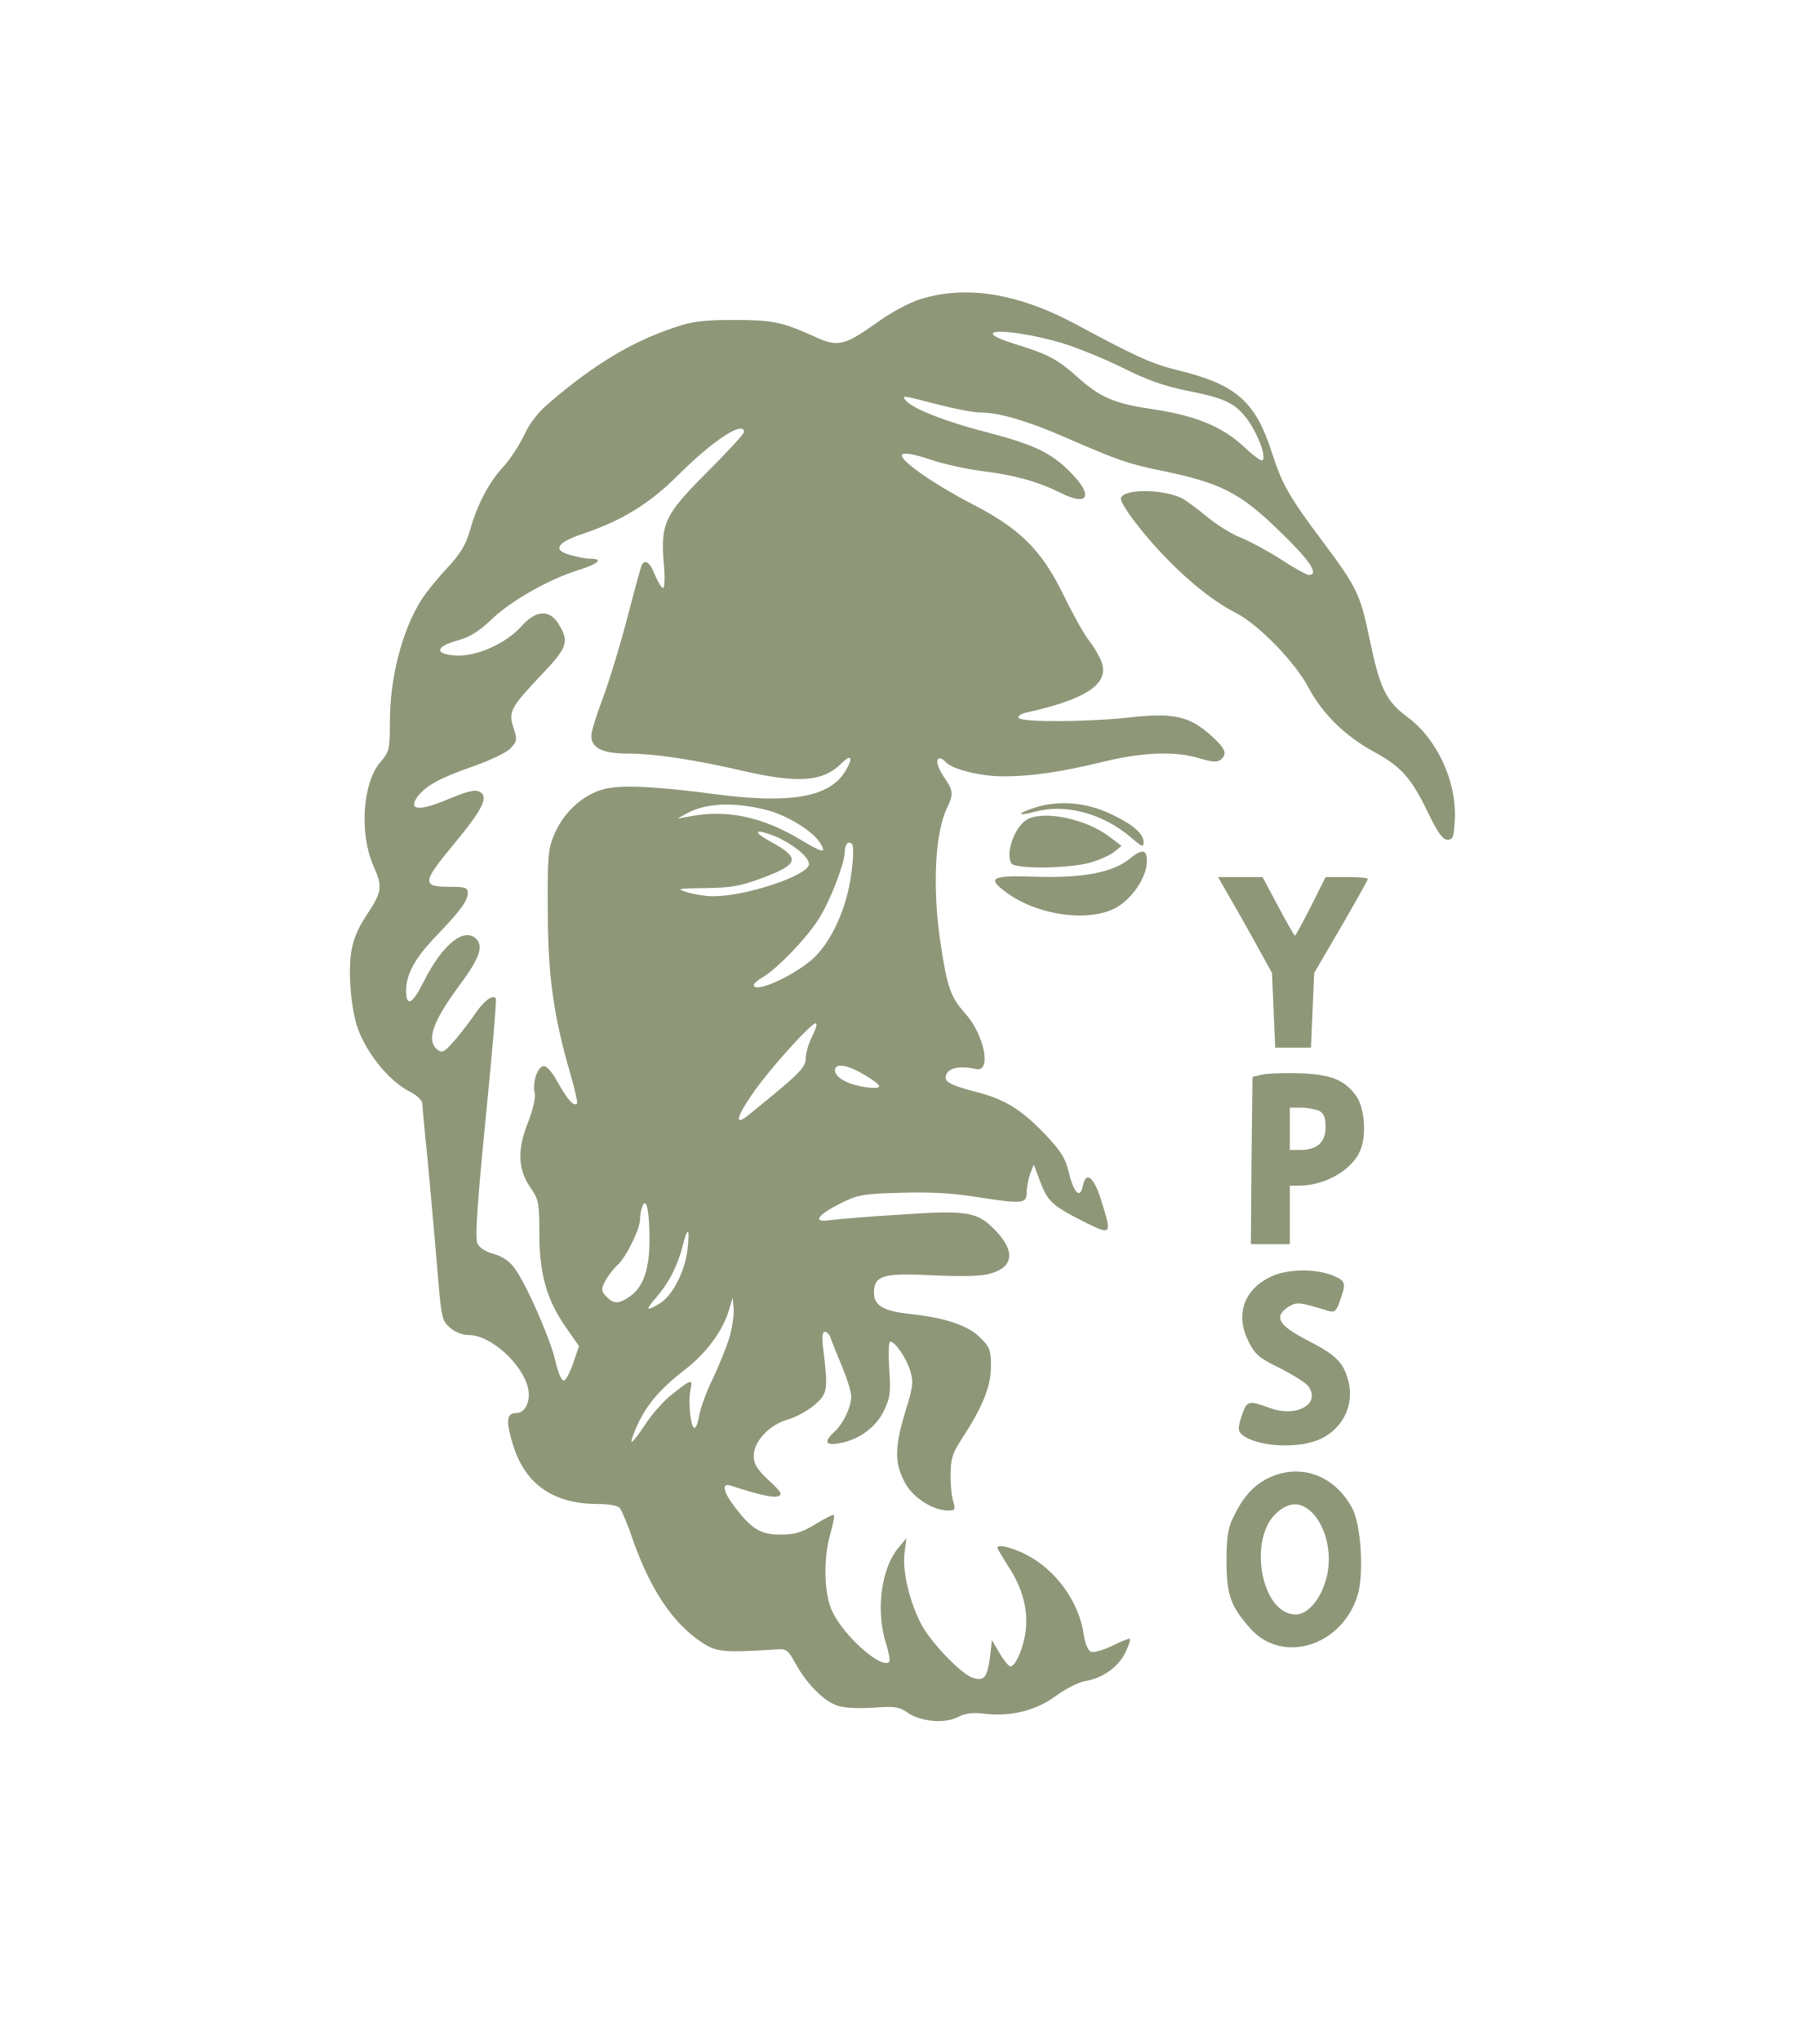
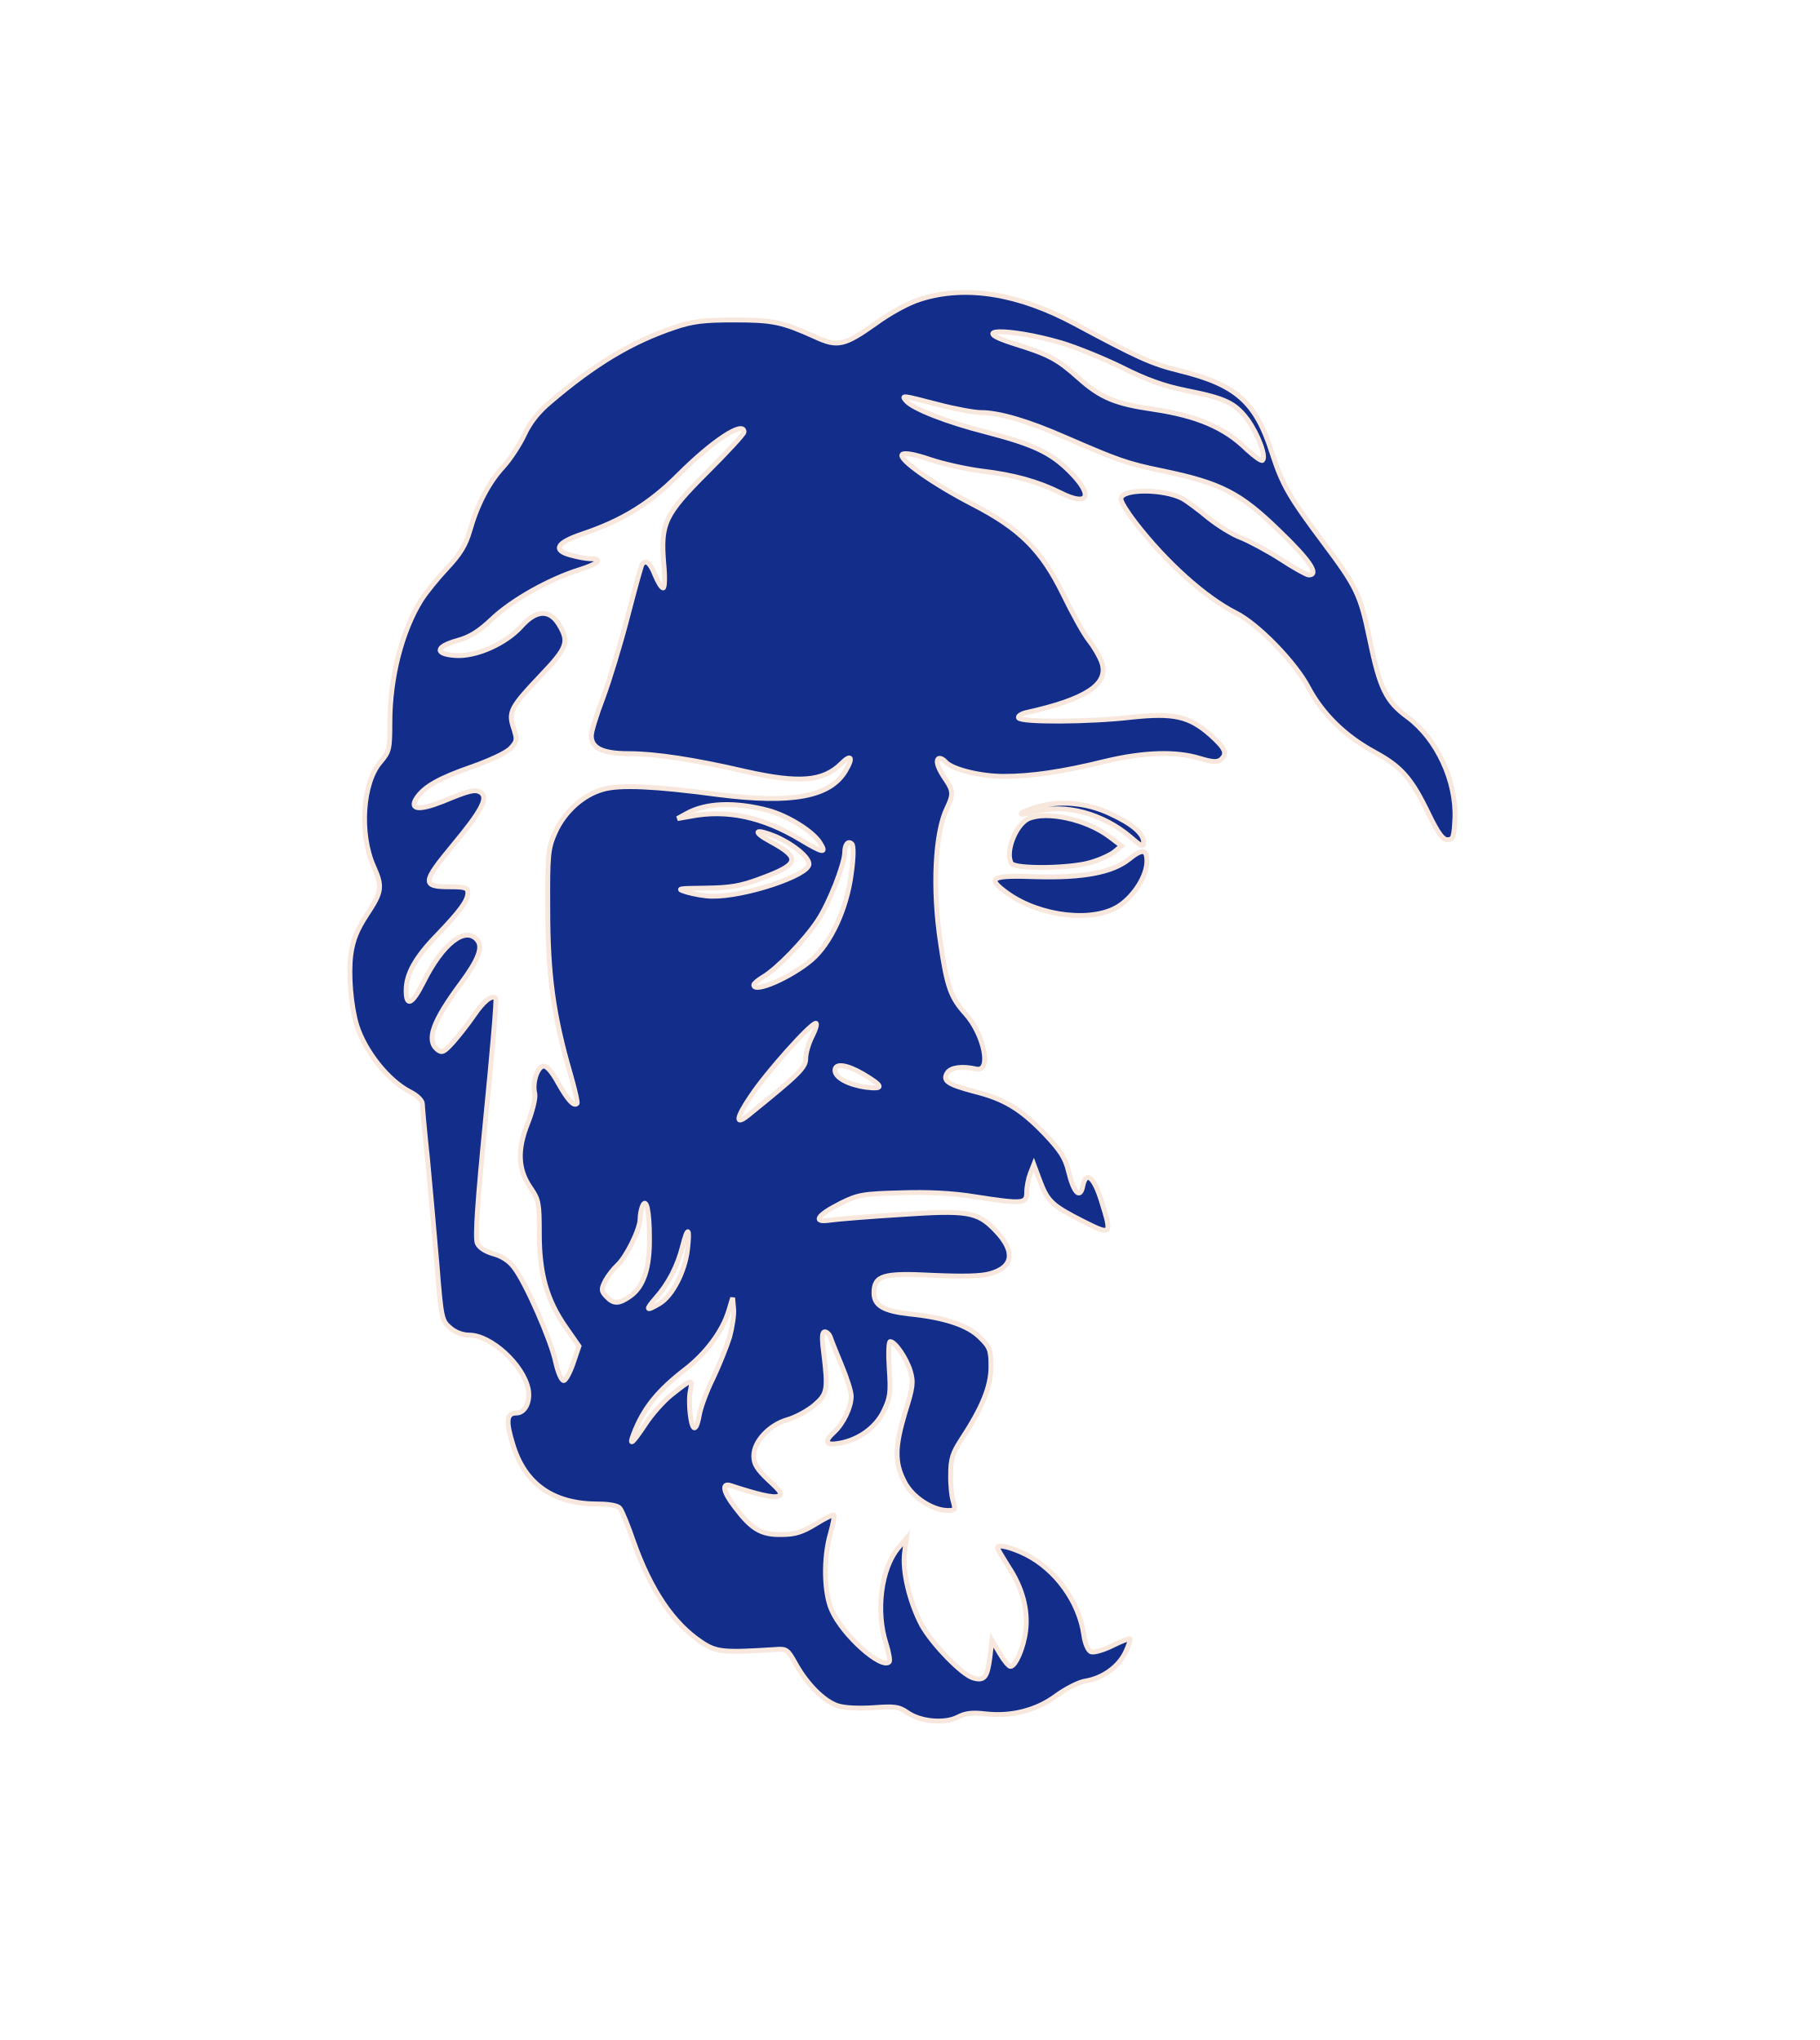
<svg xmlns="http://www.w3.org/2000/svg" version="1.0" width="560pt" height="628pt" viewBox="0 0 560 628" preserveAspectRatio="xMidYMid meet">
-   <g transform="translate(0,628) scale(0.1,-0.1)" fill="#8F9779" stroke="none">
+   <g transform="translate(0,628) scale(0.1,-0.1)" fill="#132e8a" stroke="rgba(247,231,221,1)" stroke-width="15">
    <path d="M2833 5359 c-36 -11 -93 -42 -138 -75 -96 -68 -117 -73 -186 -41 -102 46 -130 52 -249 52 -94 0 -128 -4 -184 -23 -131 -44 -245 -112 -383 -230 -35 -29 -62 -63 -79 -100 -15 -32 -44 -76 -65 -99 -45 -49 -80 -116 -103 -197 -13 -45 -30 -72 -70 -115 -29 -31 -65 -75 -80 -99 -59 -95 -96 -238 -96 -376 0 -83 -2 -90 -29 -122 -55 -63 -66 -220 -21 -321 28 -63 26 -78 -21 -149 -30 -46 -43 -78 -49 -122 -8 -60 0 -159 18 -218 25 -80 97 -171 164 -205 22 -11 38 -27 38 -37 0 -9 7 -86 16 -171 8 -85 21 -231 29 -325 13 -164 15 -172 40 -193 15 -14 39 -23 59 -23 67 0 167 -91 182 -167 7 -38 -10 -73 -37 -73 -30 0 -33 -24 -10 -98 37 -121 124 -182 262 -182 34 0 61 -5 67 -13 6 -7 25 -53 42 -103 53 -149 122 -252 210 -310 45 -30 68 -32 224 -22 37 3 40 1 65 -44 35 -63 87 -115 129 -129 22 -7 65 -9 110 -6 66 5 79 3 105 -15 40 -28 114 -35 155 -14 23 12 45 15 85 10 80 -9 158 11 218 56 29 21 69 42 90 45 53 9 101 43 123 88 10 21 16 40 14 42 -2 2 -26 -7 -54 -21 -28 -14 -57 -22 -66 -19 -9 4 -18 24 -22 51 -14 102 -86 202 -179 249 -47 23 -87 32 -87 20 0 -3 16 -29 34 -58 42 -63 61 -132 53 -197 -6 -51 -31 -110 -47 -110 -5 0 -20 18 -33 40 l-24 41 -6 -52 c-8 -62 -17 -74 -50 -65 -34 8 -127 104 -160 163 -37 70 -60 165 -53 222 l6 46 -25 -30 c-53 -63 -70 -195 -38 -294 9 -28 13 -54 10 -57 -24 -24 -143 82 -177 159 -24 53 -26 162 -4 236 8 29 13 55 11 57 -2 3 -28 -10 -57 -28 -41 -25 -63 -32 -105 -32 -62 -1 -91 16 -142 83 -37 47 -43 77 -15 68 85 -28 133 -39 147 -33 15 5 9 14 -29 49 -36 34 -46 50 -46 75 0 45 48 96 105 112 24 7 61 27 81 44 41 35 43 47 29 163 -6 46 -5 63 4 63 6 0 14 -8 17 -17 3 -10 19 -49 35 -88 16 -38 29 -80 29 -93 0 -34 -24 -84 -53 -111 -32 -29 -26 -42 16 -34 60 10 113 49 137 99 20 41 22 56 17 130 -3 46 -2 84 3 84 15 0 50 -51 62 -91 10 -34 8 -50 -16 -126 -32 -107 -33 -155 -3 -213 23 -48 87 -90 135 -90 22 0 23 3 16 28 -5 15 -9 53 -8 84 0 46 6 65 32 105 65 99 92 164 92 225 0 52 -3 61 -34 91 -37 37 -108 61 -216 72 -81 9 -110 26 -110 65 0 54 29 62 182 54 90 -4 147 -3 175 5 73 20 79 69 16 134 -55 57 -85 62 -291 48 -97 -6 -194 -14 -216 -17 -56 -9 -43 14 30 51 54 27 69 30 186 33 84 3 161 -1 228 -12 148 -23 160 -22 160 13 0 16 5 42 11 58 l11 28 19 -51 c24 -63 37 -75 133 -124 88 -44 89 -43 56 63 -23 74 -47 94 -57 47 -8 -43 -28 -23 -44 43 -10 42 -24 64 -73 116 -74 77 -125 108 -217 131 -83 22 -99 33 -83 58 11 16 45 21 89 11 48 -10 24 107 -34 171 -44 49 -56 80 -76 216 -26 170 -17 342 20 417 19 39 19 53 -3 85 -25 36 -33 60 -23 67 5 2 14 -2 21 -10 19 -23 107 -45 179 -45 86 0 181 14 311 46 120 29 221 32 294 9 37 -11 52 -12 63 -4 22 19 15 35 -32 77 -65 57 -112 68 -243 54 -130 -15 -339 -16 -347 -2 -3 5 7 12 22 16 186 41 257 88 234 155 -6 17 -23 47 -39 67 -16 20 -52 85 -80 143 -66 135 -133 202 -279 277 -120 62 -230 139 -216 153 6 6 37 1 84 -15 41 -14 113 -30 160 -36 101 -12 175 -33 243 -67 87 -44 103 -9 29 65 -60 60 -113 84 -258 122 -119 30 -226 72 -246 96 -15 18 -15 18 97 -11 53 -14 113 -25 133 -25 56 0 145 -26 261 -77 164 -71 188 -80 300 -103 177 -37 237 -67 356 -183 95 -91 126 -137 92 -137 -6 0 -46 22 -87 49 -42 27 -97 56 -122 66 -25 9 -70 37 -100 61 -30 25 -65 51 -79 59 -59 31 -190 31 -190 -1 0 -9 20 -41 44 -72 94 -122 215 -231 310 -279 68 -34 184 -153 224 -231 43 -80 112 -148 202 -197 83 -45 114 -80 167 -190 29 -60 44 -80 58 -80 18 0 20 8 23 65 5 115 -55 245 -145 312 -67 49 -86 88 -118 243 -28 135 -39 158 -144 298 -103 138 -124 174 -156 273 -50 157 -110 210 -285 253 -86 21 -129 41 -321 144 -175 94 -337 120 -476 76z m432 -134 c47 -14 131 -48 188 -76 73 -37 128 -57 197 -71 121 -24 151 -38 190 -90 32 -45 58 -113 46 -125 -3 -4 -25 12 -49 34 -68 67 -153 103 -287 123 -118 17 -163 36 -231 97 -65 58 -92 72 -195 104 -154 48 -22 51 141 4z m-975 -275 c0 -6 -51 -61 -113 -123 -132 -132 -144 -158 -134 -282 4 -41 3 -75 -2 -75 -5 0 -16 18 -25 40 -15 38 -29 49 -40 32 -3 -5 -23 -78 -45 -163 -22 -85 -56 -196 -75 -247 -20 -52 -36 -104 -36 -117 0 -38 35 -55 115 -55 80 0 201 -18 360 -55 165 -37 239 -31 295 25 30 30 37 18 13 -22 -47 -81 -165 -103 -393 -74 -194 26 -302 31 -354 16 -61 -17 -118 -68 -147 -132 -22 -50 -24 -65 -23 -238 0 -200 17 -325 69 -504 14 -49 24 -91 21 -93 -10 -10 -28 10 -58 63 -19 35 -36 54 -46 52 -19 -4 -34 -53 -26 -84 3 -13 -6 -51 -21 -90 -34 -84 -31 -145 9 -202 24 -35 26 -46 26 -139 0 -124 23 -205 81 -288 l41 -59 -18 -53 c-10 -29 -23 -53 -29 -53 -7 0 -18 26 -25 58 -14 66 -91 242 -127 289 -15 21 -38 36 -64 43 -25 7 -44 19 -50 33 -7 16 0 123 26 386 20 200 34 365 31 368 -11 12 -38 -9 -68 -54 -18 -26 -47 -63 -64 -82 -28 -31 -34 -33 -48 -22 -35 29 -14 87 72 203 55 74 69 112 51 134 -36 44 -106 -10 -165 -128 -35 -70 -54 -80 -54 -27 0 50 28 101 94 169 72 75 96 107 96 132 0 15 -9 18 -54 18 -88 0 -88 12 9 129 88 106 109 146 84 162 -17 10 -34 6 -116 -28 -73 -29 -104 -26 -81 10 24 36 71 62 172 97 54 19 105 43 117 56 21 22 21 27 10 62 -17 50 -10 64 85 164 80 84 87 102 54 156 -29 47 -70 45 -116 -7 -48 -53 -139 -93 -201 -89 -66 4 -64 27 4 46 38 10 67 28 108 67 60 57 175 122 268 151 58 18 75 34 35 34 -13 0 -40 5 -61 11 -57 15 -45 38 35 65 122 41 207 93 296 182 105 105 202 169 202 132z m75 -1165 c61 -17 135 -63 158 -98 23 -36 11 -34 -59 8 -116 70 -227 94 -339 72 l-40 -7 29 16 c60 33 149 36 251 9z m22 -80 c53 -23 103 -63 103 -85 0 -35 -199 -101 -299 -99 -20 0 -53 6 -75 12 -36 11 -33 12 55 13 76 1 108 6 169 29 120 44 126 63 32 114 -59 32 -49 42 15 16z m233 -116 c-14 -107 -63 -213 -122 -264 -64 -54 -178 -104 -178 -77 0 4 13 15 28 24 43 25 129 114 168 173 36 53 83 174 84 211 0 25 11 37 22 26 6 -6 5 -45 -2 -93z m-120 -499 c-11 -21 -20 -52 -20 -68 0 -29 -21 -49 -178 -176 -40 -32 -37 -8 10 61 47 71 183 223 199 223 5 0 0 -18 -11 -40z m156 -116 c64 -38 66 -48 9 -41 -55 8 -95 30 -95 52 0 23 36 18 86 -11z m-657 -506 c1 -91 -18 -149 -59 -178 -35 -25 -52 -25 -74 -1 -16 17 -16 22 -3 48 8 15 25 37 37 48 27 24 70 111 70 142 0 12 3 29 7 39 12 31 22 -13 22 -98z m117 -35 c-8 -68 -47 -143 -86 -166 -42 -25 -45 -21 -11 18 39 44 67 99 82 159 16 63 23 58 15 -11z m130 -268 c-9 -29 -32 -87 -51 -127 -20 -40 -38 -90 -42 -111 -3 -20 -9 -40 -14 -42 -12 -8 -22 78 -14 115 8 37 4 36 -61 -16 -23 -19 -58 -58 -78 -89 -40 -60 -51 -69 -36 -30 30 79 74 134 160 200 63 49 114 117 133 180 l12 40 3 -33 c2 -18 -4 -57 -12 -87z" />
    <path d="M3186 3794 c-57 -18 -58 -28 -1 -13 94 26 209 -5 296 -79 33 -29 39 -31 39 -15 0 27 -35 57 -105 89 -73 34 -158 41 -229 18z" />
    <path d="M3164 3759 c-39 -20 -71 -104 -51 -137 12 -18 181 -16 244 3 28 8 61 23 73 33 l22 18 -37 28 c-71 54 -195 81 -251 55z" />
    <path d="M3475 3635 c-51 -41 -142 -58 -284 -54 -143 5 -156 -3 -90 -51 102 -73 268 -91 346 -37 46 32 83 92 83 136 0 37 -14 39 -55 6z" />
-     <path d="M3773 3538 c14 -24 52 -90 84 -148 l58 -105 5 -115 5 -115 55 0 55 0 5 115 5 115 83 142 c45 78 82 144 82 147 0 4 -29 6 -65 6 l-65 0 -45 -90 c-25 -49 -47 -90 -49 -90 -3 0 -26 41 -52 90 l-48 90 -69 0 -68 0 24 -42z" />
-     <path d="M3885 2972 l-30 -7 -3 -258 -2 -257 60 0 60 0 0 90 0 90 28 0 c80 0 164 48 189 109 20 47 13 133 -14 169 -36 48 -76 64 -171 68 -48 1 -100 0 -117 -4z m176 -112 c14 -8 19 -21 19 -50 0 -46 -26 -70 -77 -70 l-33 0 0 65 0 65 36 0 c19 0 44 -5 55 -10z" />
-     <path d="M3914 2351 c-84 -38 -113 -117 -72 -199 20 -41 32 -52 98 -84 41 -21 81 -46 88 -57 37 -54 -38 -95 -118 -66 -68 25 -72 24 -88 -23 -12 -37 -12 -46 -1 -57 43 -39 177 -47 245 -14 69 33 103 107 84 178 -15 57 -38 80 -126 125 -89 46 -104 72 -60 102 27 17 34 16 123 -11 18 -6 25 -2 33 19 25 67 24 72 -19 90 -54 21 -136 20 -187 -3z" />
-     <path d="M3902 1729 c-46 -23 -78 -60 -108 -124 -15 -30 -19 -63 -19 -135 1 -102 13 -135 74 -204 101 -112 286 -51 331 108 18 67 9 210 -17 261 -54 104 -162 143 -261 94z m138 -107 c30 -31 50 -86 50 -142 0 -86 -51 -170 -102 -170 -107 0 -149 237 -56 315 39 33 73 32 108 -3z" />
  </g>
</svg>
